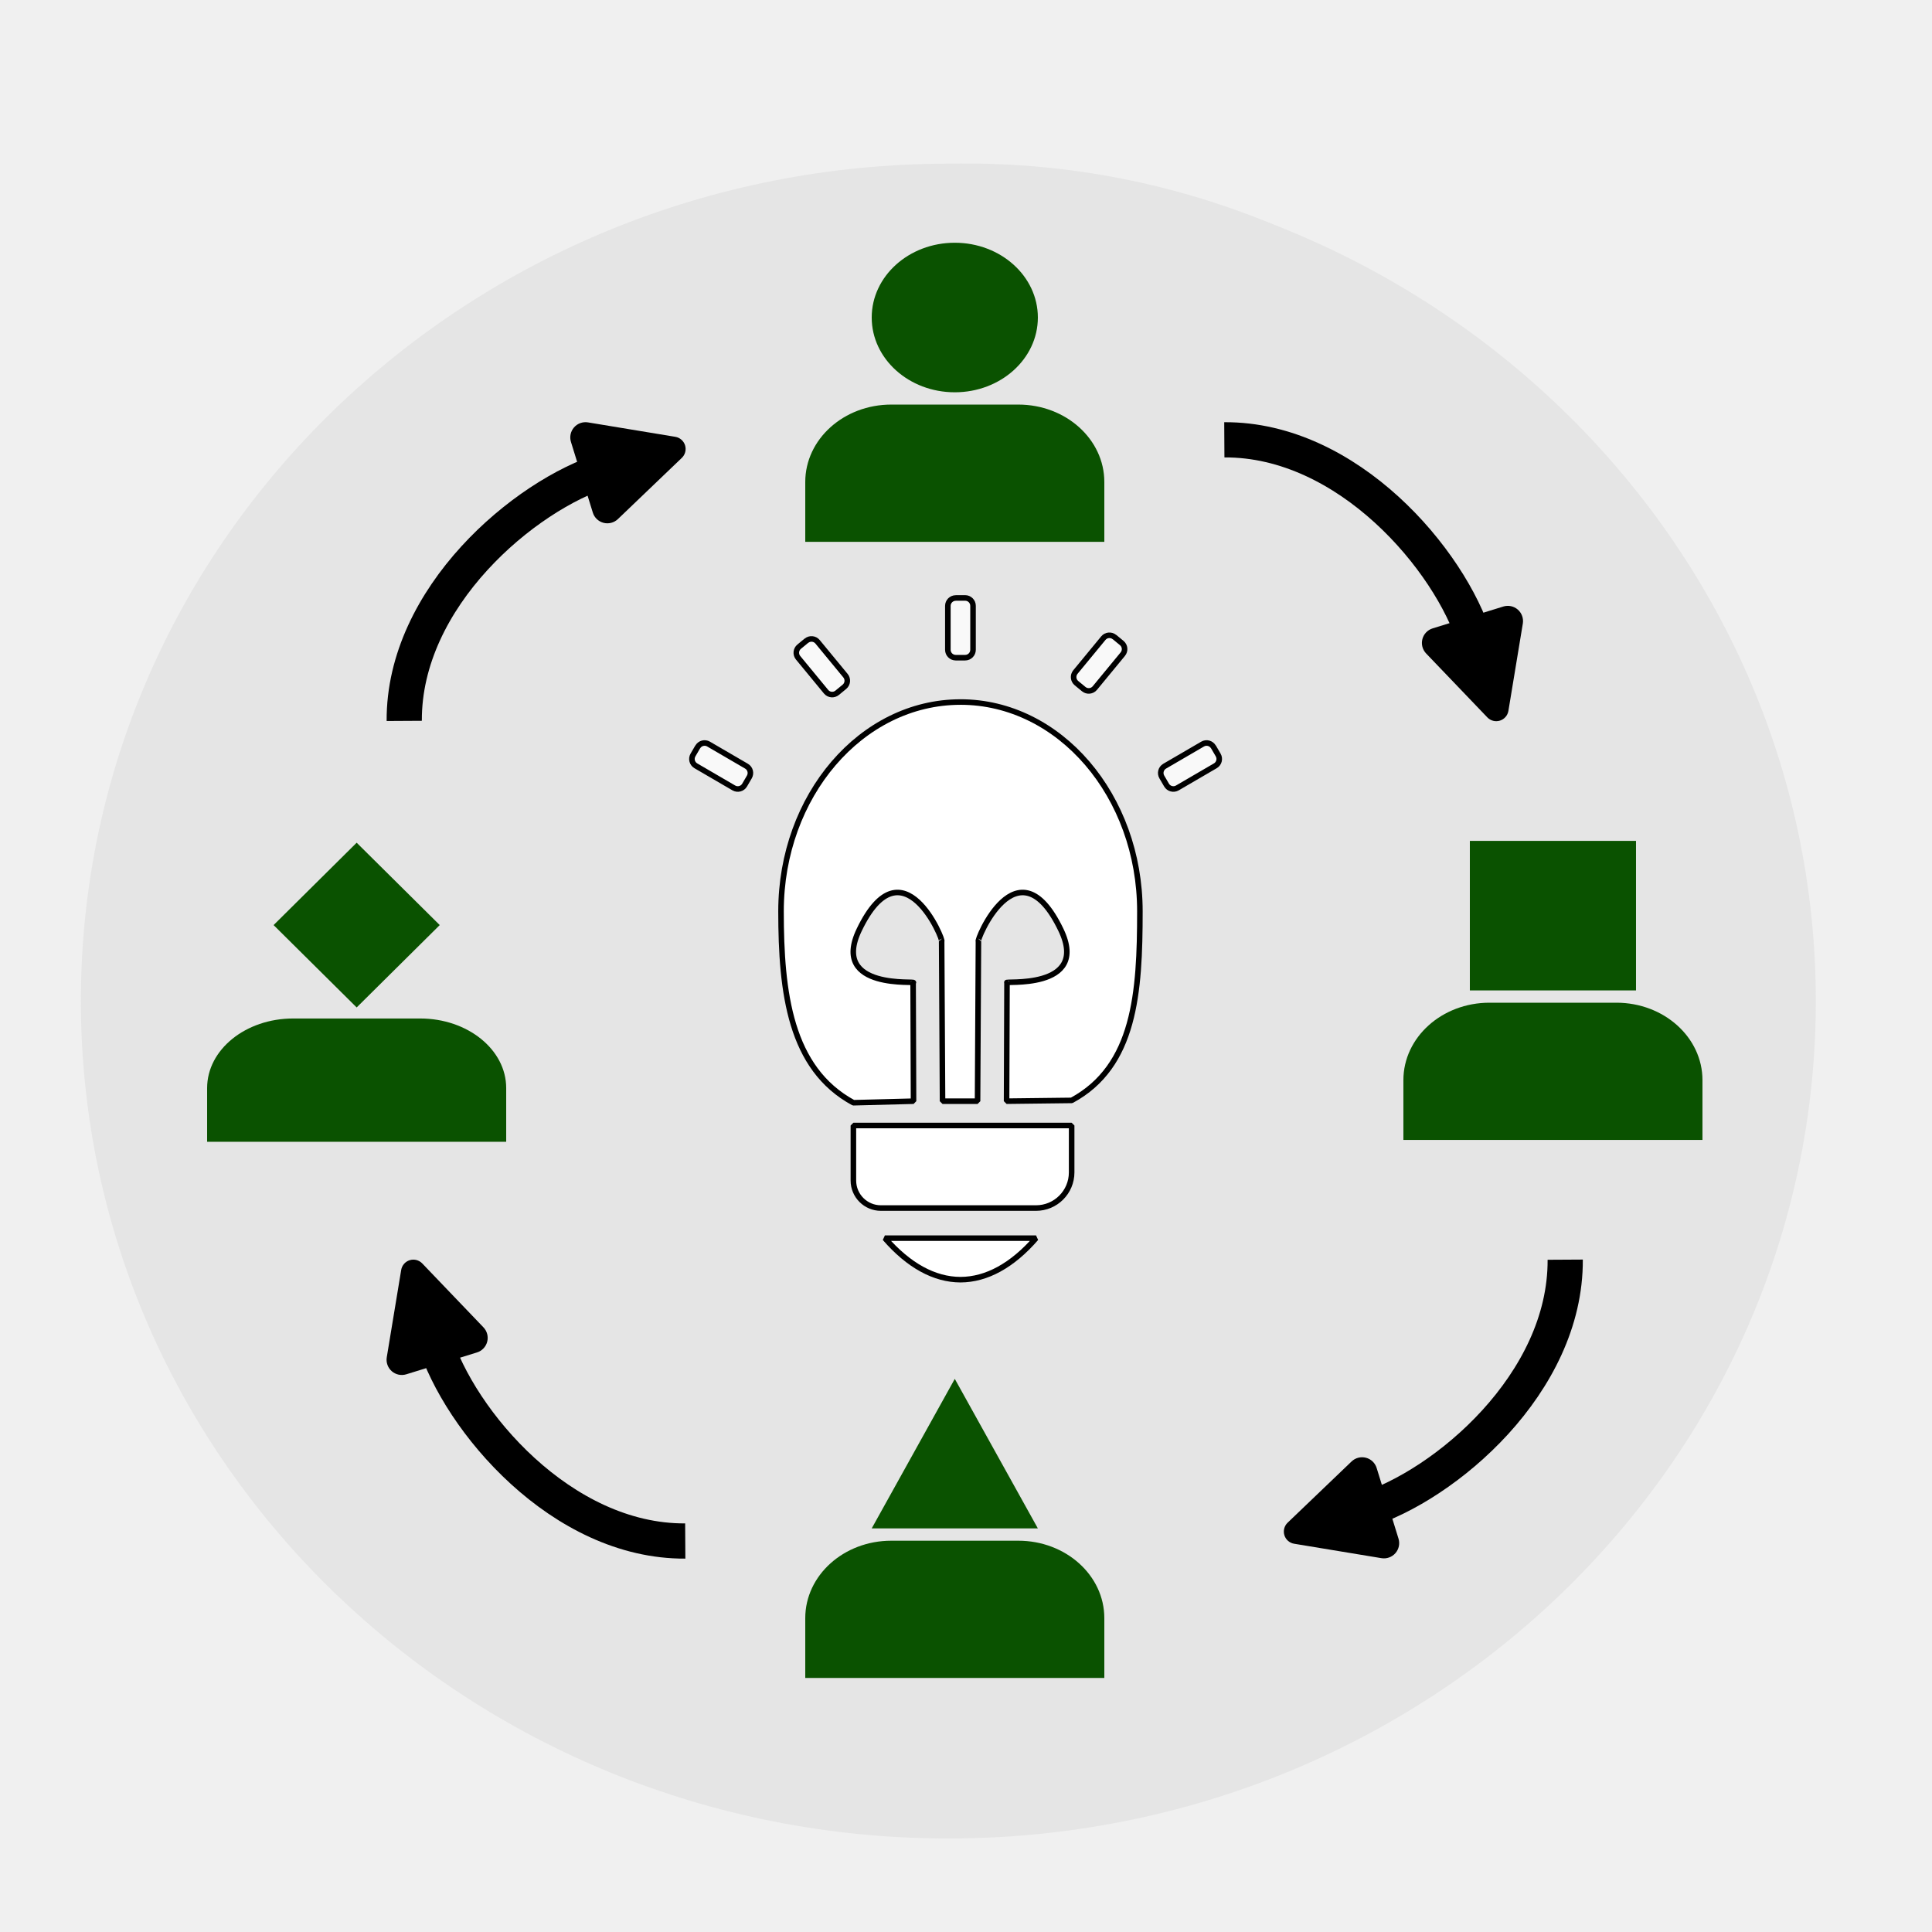
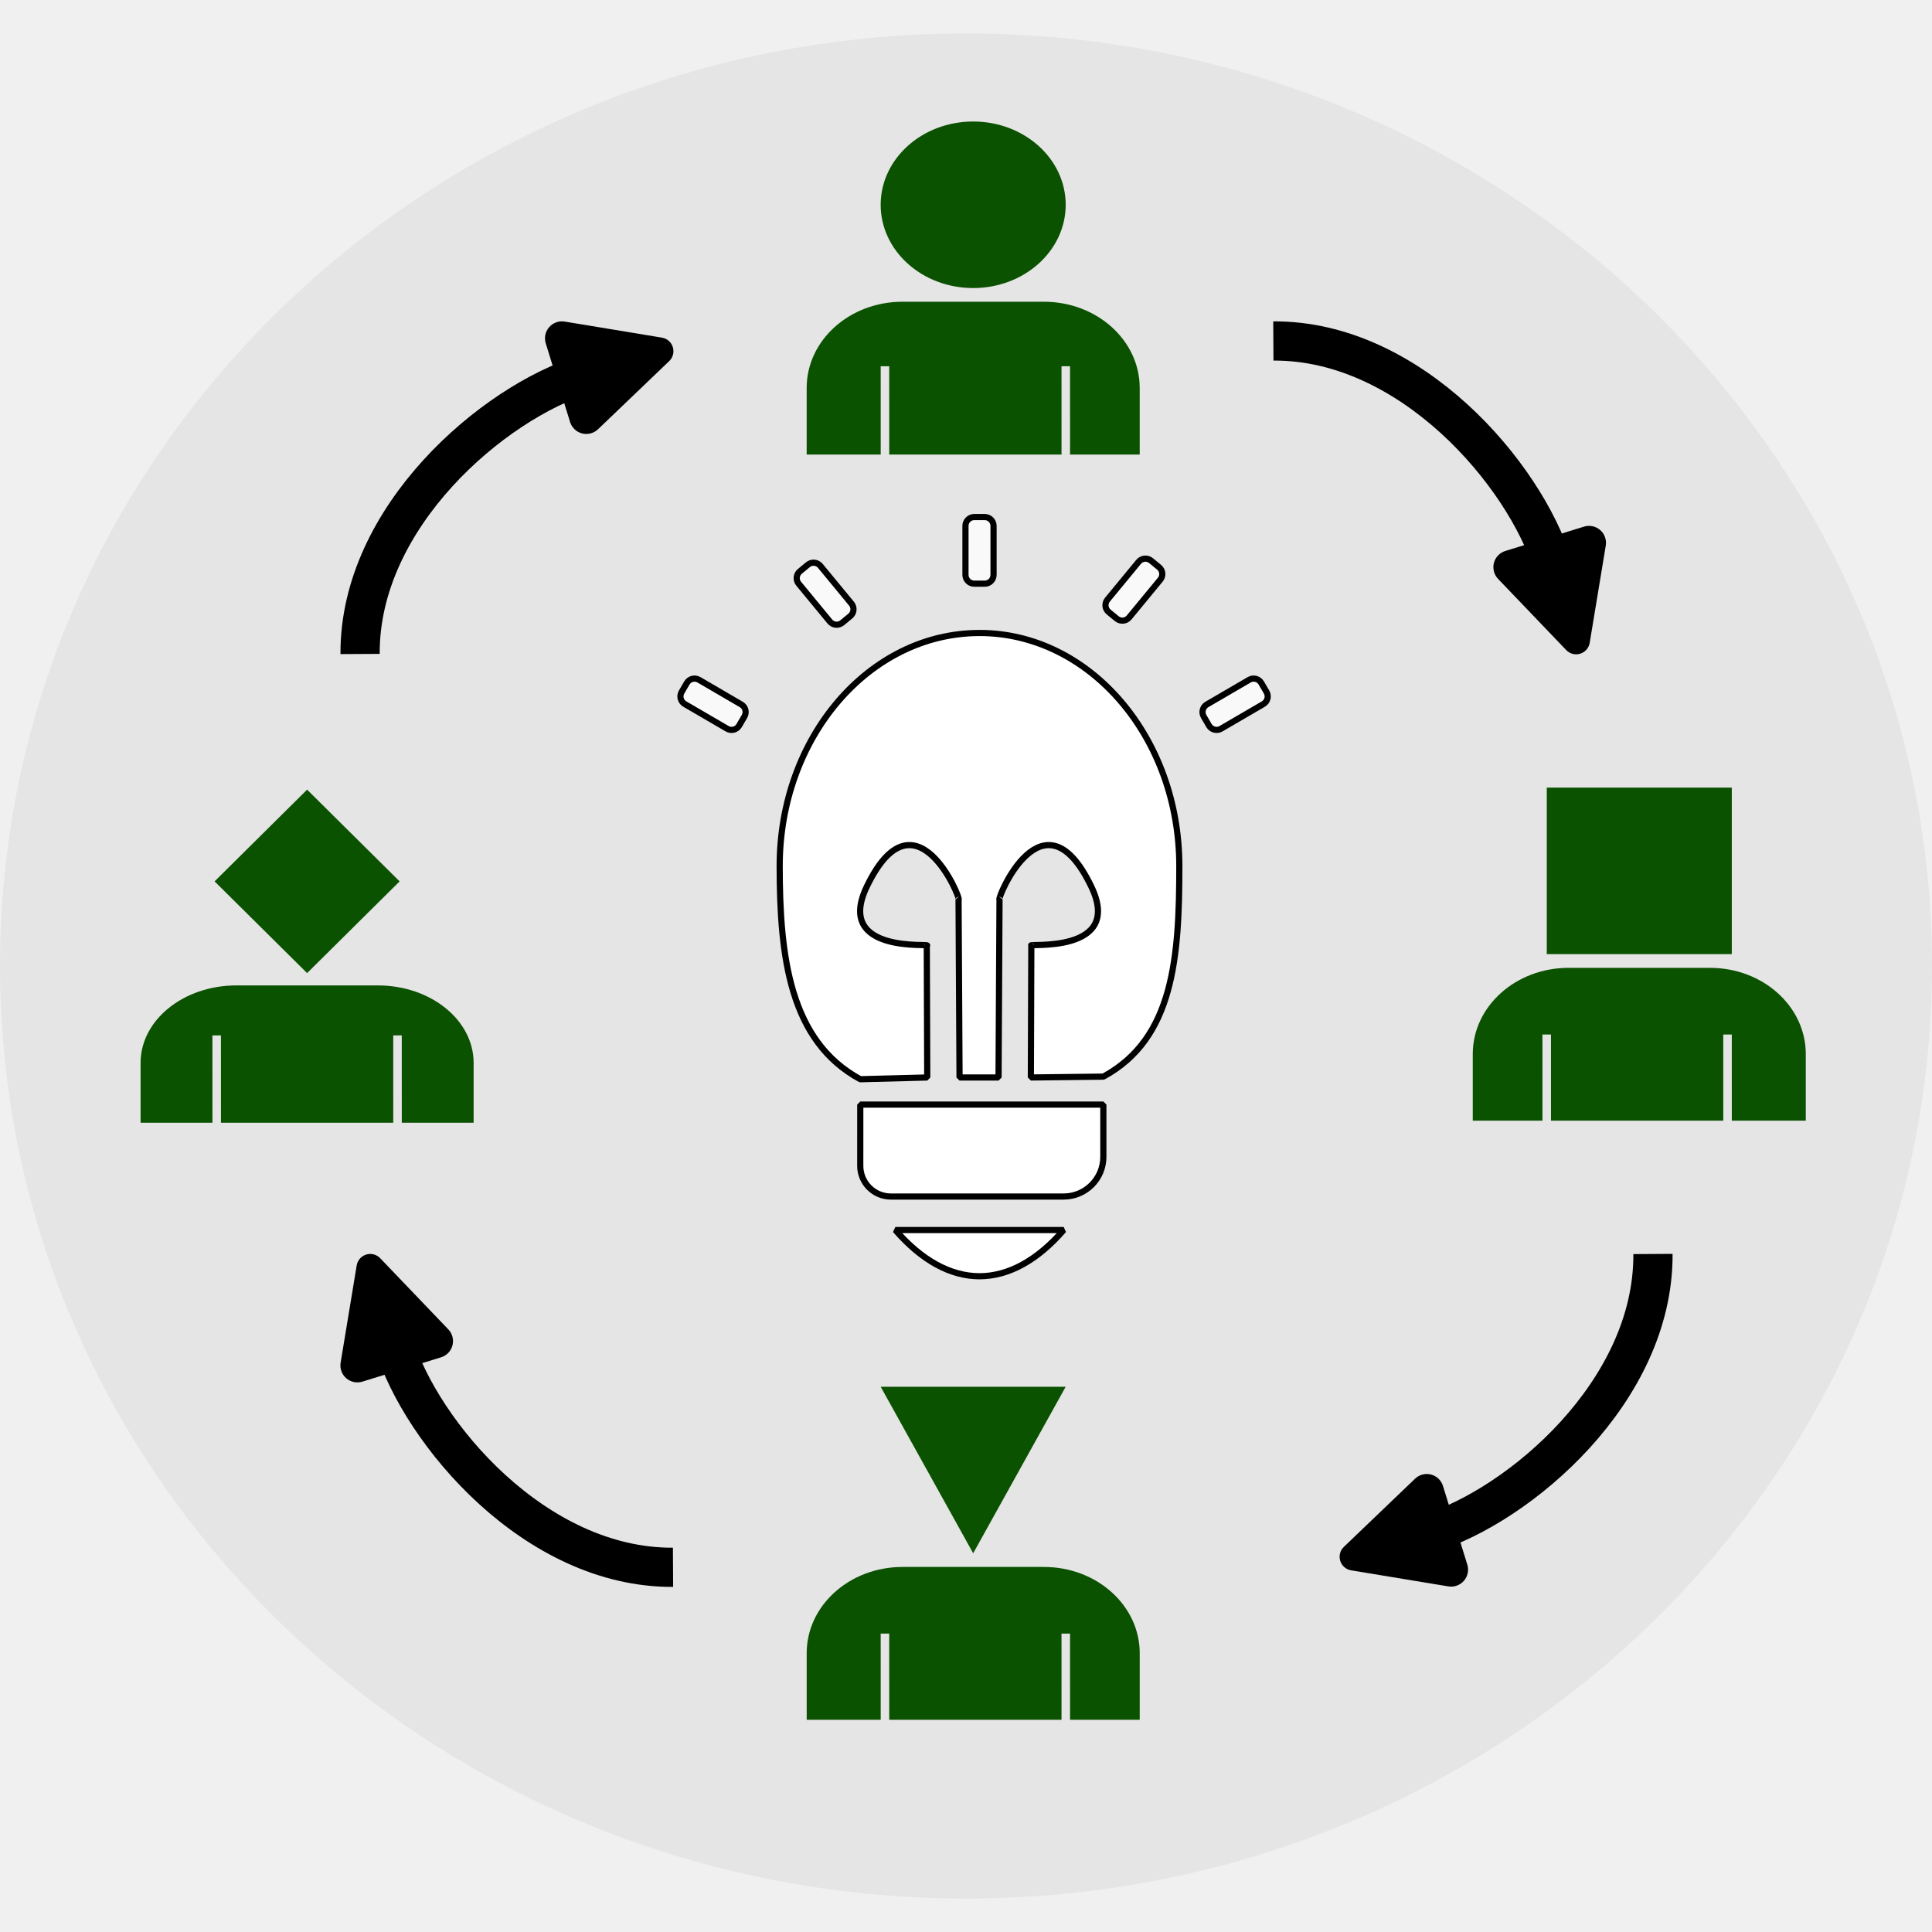
- <svg xmlns="http://www.w3.org/2000/svg" version="1.1" id="svg1" width="655.36" height="655.36" viewBox="0 0 655.36 655.36" xml:space="preserve">
+ <svg xmlns="http://www.w3.org/2000/svg" width="52" height="52" viewBox="0 0 13.758 13.758" version="1.1" id="svg1" xml:space="preserve">
  <defs id="defs1">
-     <marker style="overflow:visible" id="RoundedArrow-2" refX="0" refY="0" orient="auto-start-reverse" markerWidth="0.5" markerHeight="0.8" viewBox="0 0 1 1" preserveAspectRatio="xMidYMid">
-       <path transform="scale(0.7)" d="m -0.211,-4.106 6.422,3.211 a 1,1 90 0 1 0,1.789 L -0.211,4.106 A 1.236,1.236 31.717 0 1 -2,3 v -6 a 1.236,1.236 148.283 0 1 1.789,-1.106 z" style="fill:context-stroke;fill-rule:evenodd;stroke:none" id="path49-9" />
-     </marker>
-     <marker style="overflow:visible" id="RoundedArrow-4" refX="0" refY="0" orient="auto-start-reverse" markerWidth="0.5" markerHeight="0.8" viewBox="0 0 1 1" preserveAspectRatio="xMidYMid">
-       <path transform="scale(0.7)" d="m -0.211,-4.106 6.422,3.211 a 1,1 90 0 1 0,1.789 L -0.211,4.106 A 1.236,1.236 31.717 0 1 -2,3 v -6 a 1.236,1.236 148.283 0 1 1.789,-1.106 z" style="fill:context-stroke;fill-rule:evenodd;stroke:none" id="path49-7" />
+     <marker style="overflow:visible" id="RoundedArrow" refX="0" refY="0" orient="auto-start-reverse" markerWidth="0.5" markerHeight="0.8" viewBox="0 0 1 1" preserveAspectRatio="xMidYMid">
+       <path transform="scale(0.7)" d="m -0.211,-4.106 6.422,3.211 a 1,1 90 0 1 0,1.789 L -0.211,4.106 A 1.236,1.236 31.717 0 1 -2,3 v -6 a 1.236,1.236 148.283 0 1 1.789,-1.106 z" style="fill:context-stroke;fill-rule:evenodd;stroke:none" id="path49" />
    </marker>
  </defs>
-   <g id="g1">
-     <g id="layer1" transform="matrix(6.475391,0,0,6.475391,-50.40392,-50.8136)">
-       <circle style="opacity:1;fill:#e5e5e5;fill-opacity:1;stroke:none;stroke-width:7.116;stroke-linejoin:bevel;stroke-dasharray:none;stroke-opacity:1;paint-order:markers fill stroke" id="path54" cx="58.388" cy="58.436" r="42.023" />
-       <path style="fill:none;fill-opacity:1;stroke:#5f5f5f;stroke-width:4.692;stroke-linejoin:bevel;stroke-dasharray:none;stroke-opacity:1;marker-start:url(#RoundedArrow-2);paint-order:markers fill stroke" d="m 33.222,55.593 c 24.851,7.554 24.851,7.554 25.353,44.84 v 0" id="path55" />
-       <path style="fill:none;fill-opacity:1;stroke:#5f5f5f;stroke-width:4.692;stroke-linejoin:bevel;stroke-dasharray:none;stroke-opacity:1;marker-start:url(#RoundedArrow-2);paint-order:markers fill stroke" d="m 83.553,55.593 c -24.851,7.554 -24.851,7.554 -25.353,44.84 v 0" id="path56" />
-       <path style="fill:none;fill-opacity:1;stroke:#5f5f5f;stroke-width:4.865;stroke-linejoin:bevel;stroke-dasharray:none;stroke-opacity:1;marker-start:url(#RoundedArrow-2);paint-order:markers fill stroke" d="m 58.388,36.189 c 0,1.607 0,61.057 0,64.27" id="path57" />
-       <path style="fill:none;fill-opacity:1;stroke:#5f5f5f;stroke-width:4.692;stroke-linejoin:bevel;stroke-dasharray:none;stroke-opacity:1;marker-start:url(#RoundedArrow-2);paint-order:markers fill stroke" d="m 80.689,78.039 c -4.563,0 -20.635,5.295 -20.823,22.393 v 0" id="path58" />
-       <path style="fill:none;fill-opacity:1;stroke:#5f5f5f;stroke-width:4.692;stroke-linejoin:bevel;stroke-dasharray:none;stroke-opacity:1;marker-start:url(#RoundedArrow-2);paint-order:markers fill stroke" d="m 35.709,78.039 c 4.563,0 20.635,5.295 20.823,22.393 v 0" id="path59" />
-       <path style="fill:#000000;fill-opacity:0;stroke:#d3d3d3;stroke-width:4.834;stroke-linejoin:bevel;stroke-dasharray:none;stroke-opacity:1;marker-start:url(#RoundedArrow-2);paint-order:markers fill stroke" d="m 33.038,52.862 c 24.848,8.019 24.848,8.019 25.35,47.597 v 0" id="path74" />
-       <path style="fill:#000000;fill-opacity:0;stroke:#d3d3d3;stroke-width:4.834;stroke-linejoin:bevel;stroke-dasharray:none;stroke-opacity:1;marker-start:url(#RoundedArrow-2);paint-order:markers fill stroke" d="m 83.849,52.862 c -24.848,8.019 -24.848,8.019 -25.35,47.597 v 0" id="path75" />
-       <path style="fill:#000000;fill-opacity:0;stroke:#d3d3d3;stroke-width:4.834;stroke-linejoin:bevel;stroke-dasharray:none;stroke-opacity:1;marker-start:url(#RoundedArrow-2);paint-order:markers fill stroke" d="m 79.319,76.689 c -4.562,0 -20.632,5.621 -20.821,23.77 v 0" id="path77" />
-       <path style="fill:#000000;fill-opacity:0;stroke:#d3d3d3;stroke-width:4.834;stroke-linejoin:bevel;stroke-dasharray:none;stroke-opacity:1;marker-start:url(#RoundedArrow-2);paint-order:markers fill stroke" d="m 37.677,76.689 c 4.562,0 20.632,5.621 20.821,23.77 v 0" id="path78" />
-       <path style="fill:#000000;fill-opacity:0;stroke:#0a5200;stroke-width:5.012;stroke-linejoin:bevel;stroke-dasharray:none;stroke-opacity:1;marker-start:url(#RoundedArrow-2);paint-order:markers fill stroke" d="m 58.388,32.265 c 0,1.706 0,64.811 0,68.222" id="path76" />
+   <g id="g1" transform="matrix(0.1506172,0,0,0.1506172,-1.911067,-2.000644)">
+     <ellipse style="fill:#e5e5e5;fill-opacity:1;stroke:none;stroke-width:2.545;stroke-linejoin:bevel;stroke-dasharray:none;stroke-opacity:1;paint-order:markers fill stroke" id="ellipse111" cx="58.361" cy="58.956" rx="45.673" ry="44.09" />
+     <rect style="fill:#0a5200;fill-opacity:1;stroke:none;stroke-width:1.877;stroke-linejoin:bevel;stroke-dasharray:none;stroke-opacity:1;paint-order:markers fill stroke" id="rect88" width="7.873" height="8.748" x="-58.394" y="85.819" transform="rotate(-90)" />
+     <path style="fill:#0a5200;fill-opacity:1;stroke:none;stroke-width:1.877;stroke-linejoin:bevel;stroke-dasharray:none;stroke-opacity:1;paint-order:markers fill stroke" id="path89" width="9" height="4.589" x="8" y="55.411" d="m 55.357,27.549 h 6.687 a 4.529,4.076 0 0 1 4.529,4.076 v 3.149 H 50.827 v -3.149 a 4.529,4.076 0 0 1 4.529,-4.076 z" />
+     <path style="fill:#0a5200;fill-opacity:1;stroke:none;stroke-width:1.877;stroke-linejoin:bevel;stroke-dasharray:none;stroke-opacity:1;paint-order:markers fill stroke" id="path91" width="9" height="4.589" x="8" y="55.411" d="m 86.849,59.042 h 6.687 a 4.529,4.076 0 0 1 4.529,4.076 v 3.149 H 82.32 v -3.149 a 4.529,4.076 0 0 1 4.529,-4.076 z" />
+     <path style="fill:#0a5200;fill-opacity:1;stroke:none;stroke-width:1.779;stroke-linejoin:bevel;stroke-dasharray:none;stroke-opacity:1;paint-order:markers fill stroke" id="path92" width="9" height="4.589" x="8" y="55.411" d="m 30.551,59.873 h -6.687 a 4.529,3.662 0 0 0 -4.529,3.662 v 2.829 h 15.746 v -2.829 a 4.529,3.662 0 0 0 -4.529,-3.662 z" />
+     <ellipse style="fill:#0a5200;fill-opacity:1;stroke:none;stroke-width:1.877;stroke-linejoin:bevel;stroke-dasharray:none;stroke-opacity:1;paint-order:markers fill stroke" id="ellipse92" cx="58.7" cy="22.965" rx="4.374" ry="3.937" />
+     <path style="fill:#0a5200;fill-opacity:1;stroke:none;stroke-width:1.877;stroke-linejoin:bevel;stroke-dasharray:none;stroke-opacity:1;paint-order:markers fill stroke" id="path90" width="9" height="4.589" x="8" y="55.411" d="m 62.044,87.368 h -6.687 a 4.529,4.076 0 0 0 -4.529,4.076 v 3.149 H 66.574 V 91.444 A 4.529,4.076 0 0 0 62.044,87.368 Z" />
+     <path style="fill:#0a5200;fill-opacity:1;stroke:none;stroke-width:1.877;stroke-linejoin:bevel;stroke-dasharray:none;stroke-opacity:1;paint-order:markers fill stroke" d="m 58.7,86.721 -4.374,-7.873 h 8.748 z" id="path93" />
+     <path style="fill:#0a5200;fill-opacity:1;stroke:none;stroke-width:1.393;stroke-linejoin:bevel;stroke-dasharray:none;stroke-opacity:1;paint-order:markers fill stroke" d="m 27.208,50.617 -4.374,4.337 4.374,4.337 4.374,-4.337 z" id="path94" />
+     <path style="fill:none;fill-opacity:1;stroke:#000000;stroke-width:1.854;stroke-linejoin:bevel;stroke-dasharray:none;stroke-opacity:1;marker-start:url(#RoundedArrow);paint-order:markers fill stroke" d="m 86.103,39.997 c -1.319,-4.265 -6.699,-10.63 -13.211,-10.593" id="path107" />
+     <path style="fill:none;fill-opacity:1;stroke:#000000;stroke-width:1.854;stroke-linejoin:bevel;stroke-dasharray:none;stroke-opacity:1;marker-start:url(#RoundedArrow);paint-order:markers fill stroke" d="m 80.247,85.782 c 4.265,-1.319 10.63,-6.699 10.593,-13.211" id="path114" />
+     <path style="fill:none;fill-opacity:1;stroke:#000000;stroke-width:1.854;stroke-linejoin:bevel;stroke-dasharray:none;stroke-opacity:1;marker-start:url(#RoundedArrow);paint-order:markers fill stroke" d="m 31.298,76.791 c 1.319,4.265 6.699,10.63 13.211,10.593" id="path115" />
+     <path style="fill:none;fill-opacity:1;stroke:#000000;stroke-width:1.854;stroke-linejoin:bevel;stroke-dasharray:none;stroke-opacity:1;marker-start:url(#RoundedArrow);paint-order:markers fill stroke" d="m 40.306,30.992 c -4.265,1.319 -10.63,6.699 -10.593,13.211" id="path116" />
+     <path id="path117" style="fill:#ffffff;fill-opacity:1;stroke:#000000;stroke-width:0.292;stroke-linejoin:bevel;stroke-dasharray:none;stroke-opacity:1;paint-order:markers fill stroke" d="m 62.978,71.438 h -7.958 a 9.448,23.393 0 0 0 3.979,2.186 9.448,23.393 0 0 0 3.979,-2.186 z" />
+     <path id="path118" style="fill:#ffffff;fill-opacity:1;stroke:#000000;stroke-width:0.292;stroke-linejoin:bevel;stroke-dasharray:none;stroke-opacity:1;paint-order:markers fill stroke" d="m 58.998,43.211 c -5.218,3.6e-4 -9.447,4.935 -9.447,11.023 0.002,4.288 0.477,8.268 3.811,10.074 l 3.166,-0.082 -0.022,-6.233 c 0.335,-0.13 -4.392,0.443 -2.835,-2.794 2.286,-4.752 4.483,0.632 4.337,0.609 l 0.047,8.419 h 1.844 l 0.046,-8.419 c -0.145,0.023 2.053,-5.361 4.339,-0.609 1.557,3.237 -3.17,2.664 -2.835,2.794 l -0.022,6.233 3.428,-0.041 c 3.334,-1.806 3.59,-5.663 3.591,-9.952 6e-5,-6.087 -4.23,-11.022 -9.447,-11.023 z" />
+     <path style="fill:#ffffff;fill-opacity:1;stroke:#000000;stroke-width:0.292;stroke-linejoin:bevel;stroke-dasharray:none;stroke-opacity:1;paint-order:markers fill stroke" id="rect118" width="3.649" height="1.38" x="125.21" y="57.08" d="m 53.362,65.507 h 11.492 v 2.471 a 1.877,1.877 0 0 1 -1.877,1.877 h -8.166 a 1.45,1.45 0 0 1 -1.45,-1.45 z" />
+     <path style="fill:#f9f9f9;fill-opacity:1;stroke:#000000;stroke-width:0.292;stroke-linejoin:bevel;stroke-dasharray:none;stroke-opacity:1;paint-order:markers fill stroke" id="rect120" width="0.421" height="1" x="127" y="48" d="m 58.752,37.729 h 0.494 a 0.417,0.417 0 0 1 0.417,0.417 v 2.316 a 0.417,0.417 0 0 1 -0.417,0.417 H 58.752 A 0.417,0.417 0 0 1 58.335,40.462 V 38.146 a 0.417,0.417 0 0 1 0.417,-0.417 z" />
+     <path style="fill:#f9f9f9;fill-opacity:1;stroke:#000000;stroke-width:0.292;stroke-linejoin:bevel;stroke-dasharray:none;stroke-opacity:1;paint-order:markers fill stroke" id="path120" width="0.421" height="1" x="127" y="48" d="m 67.109,39.789 0.381,0.314 a 0.417,0.417 0 0 1 0.057,0.586 l -1.473,1.787 a 0.417,0.417 0 0 1 -0.586,0.057 L 65.106,42.219 a 0.417,0.417 0 0 1 -0.057,-0.586 l 1.473,-1.787 a 0.417,0.417 0 0 1 0.586,-0.057 z" />
+     <path style="fill:#f9f9f9;fill-opacity:1;stroke:#000000;stroke-width:0.292;stroke-linejoin:bevel;stroke-dasharray:none;stroke-opacity:1;paint-order:markers fill stroke" id="path122" width="0.421" height="1" x="127" y="48" d="m 72.32,45.573 0.249,0.427 a 0.417,0.417 0 0 1 -0.15,0.57 l -2.001,1.166 a 0.417,0.417 0 0 1 -0.57,-0.15 l -0.249,-0.427 a 0.417,0.417 0 0 1 0.15,-0.57 l 2.001,-1.166 a 0.417,0.417 0 0 1 0.57,0.15 z" />
+     <path style="fill:#f9f9f9;fill-opacity:1;stroke:#000000;stroke-width:0.292;stroke-linejoin:bevel;stroke-dasharray:none;stroke-opacity:1;paint-order:markers fill stroke" id="path124" width="0.421" height="1" x="127" y="48" d="m 45.164,45.573 -0.249,0.427 a 0.417,0.417 0 0 0 0.15,0.57 l 2.001,1.166 a 0.417,0.417 0 0 0 0.57,-0.15 l 0.249,-0.427 a 0.417,0.417 0 0 0 -0.15,-0.57 l -2.001,-1.166 a 0.417,0.417 0 0 0 -0.57,0.15 z" />
+     <path style="fill:#f9f9f9;fill-opacity:1;stroke:#000000;stroke-width:0.292;stroke-linejoin:bevel;stroke-dasharray:none;stroke-opacity:1;paint-order:markers fill stroke" id="path126" width="0.421" height="1" x="127" y="48" d="m 50.888,39.981 -0.381,0.314 a 0.417,0.417 0 0 0 -0.057,0.586 l 1.473,1.787 a 0.417,0.417 0 0 0 0.586,0.057 l 0.381,-0.314 a 0.417,0.417 0 0 0 0.057,-0.586 l -1.473,-1.787 a 0.417,0.417 0 0 0 -0.586,-0.057 z" />
+     <g id="g7">
+       <path style="fill:none;fill-opacity:1;stroke:#e5e5e5;stroke-width:0.403;stroke-linejoin:bevel;stroke-dasharray:none;stroke-opacity:1;paint-order:markers fill stroke" d="m 85.816,62.194 7.94e-4,4.203" id="path6" />
+       <path style="fill:none;fill-opacity:1;stroke:#e5e5e5;stroke-width:0.403;stroke-linejoin:bevel;stroke-dasharray:none;stroke-opacity:1;paint-order:markers fill stroke" d="m 94.365,62.194 7.94e-4,4.203" id="path7" />
    </g>
-     <g id="layer1-8" transform="matrix(6.442627,0,0,6.442627,-54.30591,-40.24959)">
-       <ellipse style="fill:#e5e5e5;fill-opacity:1;stroke:none;stroke-width:2.545;stroke-linejoin:bevel;stroke-dasharray:none;stroke-opacity:1;paint-order:markers fill stroke" id="ellipse111" cx="58.361" cy="58.956" rx="45.673" ry="44.09" />
-       <rect style="fill:#0a5200;fill-opacity:1;stroke:none;stroke-width:1.877;stroke-linejoin:bevel;stroke-dasharray:none;stroke-opacity:1;paint-order:markers fill stroke" id="rect88" width="7.873" height="8.748" x="-58.394" y="85.819" transform="rotate(-90)" />
-       <path style="fill:#0a5200;fill-opacity:1;stroke:none;stroke-width:1.131;stroke-linejoin:bevel;stroke-dasharray:none;stroke-opacity:1;paint-order:markers fill stroke" id="path89" width="9" height="4.589" x="8" y="55.411" d="m 10.589,55.411 h 3.822 A 2.589,2.589 45 0 1 17,58 V 60 H 8 v -2 a 2.589,2.589 135 0 1 2.589,-2.589 z" transform="matrix(1.749594,0,0,1.57463,36.83053,-59.70315)" />
-       <path style="fill:#0a5200;fill-opacity:1;stroke:none;stroke-width:1.131;stroke-linejoin:bevel;stroke-dasharray:none;stroke-opacity:1;paint-order:markers fill stroke" id="path91" width="9" height="4.589" x="8" y="55.411" d="m 10.589,55.411 h 3.822 A 2.589,2.589 45 0 1 17,58 V 60 H 8 v -2 a 2.589,2.589 135 0 1 2.589,-2.589 z" transform="matrix(1.749595,0,0,1.57463,68.32318,-28.21046)" />
-       <path style="fill:#0a5200;fill-opacity:1;stroke:none;stroke-width:1.131;stroke-linejoin:bevel;stroke-dasharray:none;stroke-opacity:1;paint-order:markers fill stroke" id="path92" width="9" height="4.589" x="8" y="55.411" d="m 10.589,55.411 h 3.822 A 2.589,2.589 45 0 1 17,58 V 60 H 8 v -2 a 2.589,2.589 135 0 1 2.589,-2.589 z" transform="matrix(-1.749593,0,0,1.414513,49.07769,-18.50724)" />
-       <ellipse style="fill:#0a5200;fill-opacity:1;stroke:none;stroke-width:1.877;stroke-linejoin:bevel;stroke-dasharray:none;stroke-opacity:1;paint-order:markers fill stroke" id="ellipse92" cx="58.7" cy="22.965" rx="4.374" ry="3.937" />
-       <path style="fill:#0a5200;fill-opacity:1;stroke:none;stroke-width:1.131;stroke-linejoin:bevel;stroke-dasharray:none;stroke-opacity:1;paint-order:markers fill stroke" id="path90" width="9" height="4.589" x="8" y="55.411" d="m 10.589,55.411 h 3.822 A 2.589,2.589 45 0 1 17,58 V 60 H 8 v -2 a 2.589,2.589 135 0 1 2.589,-2.589 z" transform="matrix(-1.749593,0,0,1.574632,80.57034,0.1157932)" />
-       <path style="fill:#0a5200;fill-opacity:1;stroke:none;stroke-width:1.877;stroke-linejoin:bevel;stroke-dasharray:none;stroke-opacity:1;paint-order:markers fill stroke" d="m 58.7,78.847 4.374,7.873 h -8.748 z" id="path93" />
-       <path style="fill:#0a5200;fill-opacity:1;stroke:none;stroke-width:1.393;stroke-linejoin:bevel;stroke-dasharray:none;stroke-opacity:1;paint-order:markers fill stroke" d="m 27.208,50.617 -4.374,4.337 4.374,4.337 4.374,-4.337 z" id="path94" />
-       <path style="fill:none;fill-opacity:1;stroke:#000000;stroke-width:1.854;stroke-linejoin:bevel;stroke-dasharray:none;stroke-opacity:1;marker-start:url(#RoundedArrow-4);paint-order:markers fill stroke" d="m 86.103,39.997 c -1.319,-4.265 -6.699,-10.63 -13.211,-10.593" id="path107" />
-       <path style="fill:none;fill-opacity:1;stroke:#000000;stroke-width:1.854;stroke-linejoin:bevel;stroke-dasharray:none;stroke-opacity:1;marker-start:url(#RoundedArrow-4);paint-order:markers fill stroke" d="m 80.247,85.782 c 4.265,-1.319 10.63,-6.699 10.593,-13.211" id="path114" />
-       <path style="fill:none;fill-opacity:1;stroke:#000000;stroke-width:1.854;stroke-linejoin:bevel;stroke-dasharray:none;stroke-opacity:1;marker-start:url(#RoundedArrow-4);paint-order:markers fill stroke" d="m 31.298,76.791 c 1.319,4.265 6.699,10.63 13.211,10.593" id="path115" />
-       <path style="fill:none;fill-opacity:1;stroke:#000000;stroke-width:1.854;stroke-linejoin:bevel;stroke-dasharray:none;stroke-opacity:1;marker-start:url(#RoundedArrow-4);paint-order:markers fill stroke" d="m 40.306,30.992 c -4.265,1.319 -10.63,6.699 -10.593,13.211" id="path116" />
-       <path id="path117" style="fill:#ffffff;fill-opacity:1;stroke:#000000;stroke-width:0.292;stroke-linejoin:bevel;stroke-dasharray:none;stroke-opacity:1;paint-order:markers fill stroke" d="m 62.978,71.438 h -7.958 a 9.448,23.393 0 0 0 3.979,2.186 9.448,23.393 0 0 0 3.979,-2.186 z" />
-       <path id="path118" style="fill:#ffffff;fill-opacity:1;stroke:#000000;stroke-width:0.292;stroke-linejoin:bevel;stroke-dasharray:none;stroke-opacity:1;paint-order:markers fill stroke" d="m 58.998,43.211 c -5.218,3.6e-4 -9.447,4.935 -9.447,11.023 0.002,4.288 0.477,8.268 3.811,10.074 l 3.166,-0.082 -0.022,-6.233 c 0.335,-0.13 -4.392,0.443 -2.835,-2.794 2.286,-4.752 4.483,0.632 4.337,0.609 l 0.047,8.419 h 1.844 l 0.046,-8.419 c -0.145,0.023 2.053,-5.361 4.339,-0.609 1.557,3.237 -3.17,2.664 -2.835,2.794 l -0.022,6.233 3.428,-0.041 c 3.334,-1.806 3.59,-5.663 3.591,-9.952 6e-5,-6.087 -4.23,-11.022 -9.447,-11.023 z" />
-       <path style="fill:#ffffff;fill-opacity:1;stroke:#000000;stroke-width:0.093;stroke-linejoin:bevel;stroke-dasharray:none;stroke-opacity:1;paint-order:markers fill stroke" id="rect118" width="3.649" height="1.38" x="125.21" y="57.08" d="m 125.21,57.08 h 3.649 v 0.784 a 0.596,0.596 135 0 1 -0.596,0.596 h -2.593 a 0.46,0.46 45 0 1 -0.46,-0.46 z" transform="matrix(3.149268,0,0,3.149268,-340.9586,-114.253)" />
-       <path style="fill:#f9f9f9;fill-opacity:1;stroke:#000000;stroke-width:0.093;stroke-linejoin:bevel;stroke-dasharray:none;stroke-opacity:1;paint-order:markers fill stroke" id="rect120" width="0.421" height="1" x="127" y="48" d="m 127.132,48 h 0.157 a 0.132,0.132 45 0 1 0.132,0.132 v 0.735 a 0.132,0.132 135 0 1 -0.132,0.132 h -0.157 A 0.132,0.132 45 0 1 127,48.868 v -0.735 a 0.132,0.132 135 0 1 0.132,-0.132 z" transform="matrix(3.149268,0,0,3.149268,-341.6221,-113.4355)" />
-       <path style="fill:#f9f9f9;fill-opacity:1;stroke:#000000;stroke-width:0.093;stroke-linejoin:bevel;stroke-dasharray:none;stroke-opacity:1;paint-order:markers fill stroke" id="path120" width="0.421" height="1" x="127" y="48" d="m 127.132,48 h 0.157 a 0.132,0.132 45 0 1 0.132,0.132 v 0.735 a 0.132,0.132 135 0 1 -0.132,0.132 h -0.157 A 0.132,0.132 45 0 1 127,48.868 v -0.735 a 0.132,0.132 135 0 1 0.132,-0.132 z" transform="matrix(2.430479,2.002663,-2.002663,2.430479,-145.7555,-331.4773)" />
-       <path style="fill:#f9f9f9;fill-opacity:1;stroke:#000000;stroke-width:0.093;stroke-linejoin:bevel;stroke-dasharray:none;stroke-opacity:1;paint-order:markers fill stroke" id="path122" width="0.421" height="1" x="127" y="48" d="m 127.132,48 h 0.157 a 0.132,0.132 45 0 1 0.132,0.132 v 0.735 a 0.132,0.132 135 0 1 -0.132,0.132 h -0.157 A 0.132,0.132 45 0 1 127,48.868 v -0.735 a 0.132,0.132 135 0 1 0.132,-0.132 z" transform="matrix(1.58538,2.721113,-2.721113,1.58538,1.380071,-376.4666)" />
-       <path style="fill:#f9f9f9;fill-opacity:1;stroke:#000000;stroke-width:0.093;stroke-linejoin:bevel;stroke-dasharray:none;stroke-opacity:1;paint-order:markers fill stroke" id="path124" width="0.421" height="1" x="127" y="48" d="m 127.132,48 h 0.157 a 0.132,0.132 45 0 1 0.132,0.132 v 0.735 a 0.132,0.132 135 0 1 -0.132,0.132 h -0.157 A 0.132,0.132 45 0 1 127,48.868 v -0.735 a 0.132,0.132 135 0 1 0.132,-0.132 z" transform="matrix(-1.58538,2.721113,2.721113,1.58538,116.1039,-376.4666)" />
-       <path style="fill:#f9f9f9;fill-opacity:1;stroke:#000000;stroke-width:0.093;stroke-linejoin:bevel;stroke-dasharray:none;stroke-opacity:1;paint-order:markers fill stroke" id="path126" width="0.421" height="1" x="127" y="48" d="m 127.132,48 h 0.157 a 0.132,0.132 45 0 1 0.132,0.132 v 0.735 a 0.132,0.132 135 0 1 -0.132,0.132 h -0.157 A 0.132,0.132 45 0 1 127,48.868 v -0.735 a 0.132,0.132 135 0 1 0.132,-0.132 z" transform="matrix(-2.430479,2.002663,2.002663,2.430479,263.7524,-331.285)" />
+     <g id="g9" transform="translate(-31.28766,28.32471)">
+       <path style="fill:none;fill-opacity:1;stroke:#e5e5e5;stroke-width:0.403;stroke-linejoin:bevel;stroke-dasharray:none;stroke-opacity:1;paint-order:markers fill stroke" d="m 85.816,62.194 7.94e-4,4.203" id="path8" />
+       <path style="fill:none;fill-opacity:1;stroke:#e5e5e5;stroke-width:0.403;stroke-linejoin:bevel;stroke-dasharray:none;stroke-opacity:1;paint-order:markers fill stroke" d="m 94.365,62.194 7.94e-4,4.203" id="path9" />
+     </g>
+     <g id="g11" transform="translate(-31.28764,-31.5946)">
+       <path style="fill:none;fill-opacity:1;stroke:#e5e5e5;stroke-width:0.403;stroke-linejoin:bevel;stroke-dasharray:none;stroke-opacity:1;paint-order:markers fill stroke" d="m 85.816,62.194 7.94e-4,4.203" id="path10" />
+       <path style="fill:none;fill-opacity:1;stroke:#e5e5e5;stroke-width:0.403;stroke-linejoin:bevel;stroke-dasharray:none;stroke-opacity:1;paint-order:markers fill stroke" d="m 94.365,62.194 7.94e-4,4.203" id="path11" />
+     </g>
+     <g id="g13" transform="translate(-62.88285,0.04213394)">
+       <path style="fill:none;fill-opacity:1;stroke:#e5e5e5;stroke-width:0.403;stroke-linejoin:bevel;stroke-dasharray:none;stroke-opacity:1;paint-order:markers fill stroke" d="m 85.816,62.194 7.94e-4,4.203" id="path12" />
+       <path style="fill:none;fill-opacity:1;stroke:#e5e5e5;stroke-width:0.403;stroke-linejoin:bevel;stroke-dasharray:none;stroke-opacity:1;paint-order:markers fill stroke" d="m 94.365,62.194 7.94e-4,4.203" id="path13" />
    </g>
  </g>
</svg>
